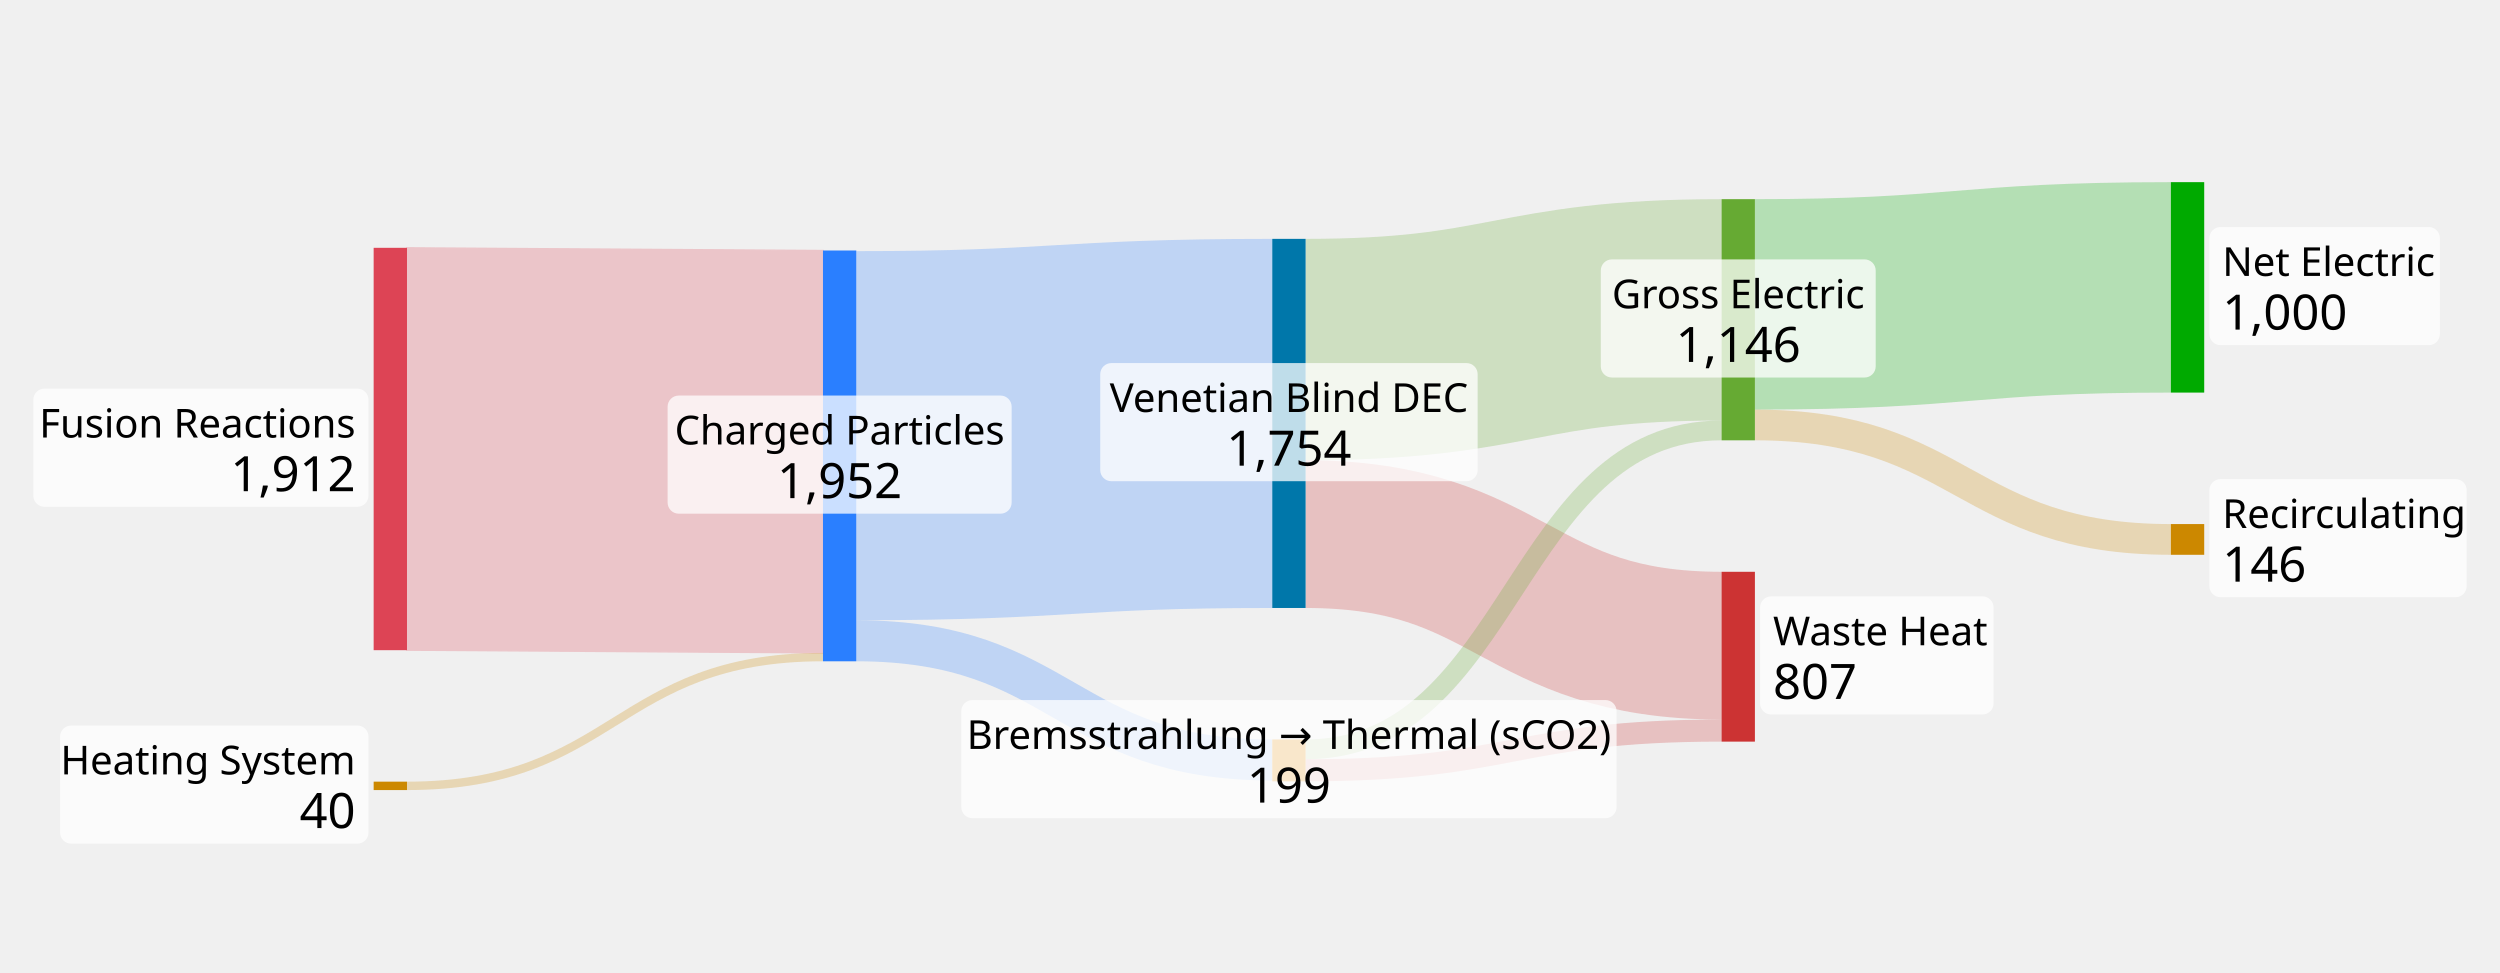
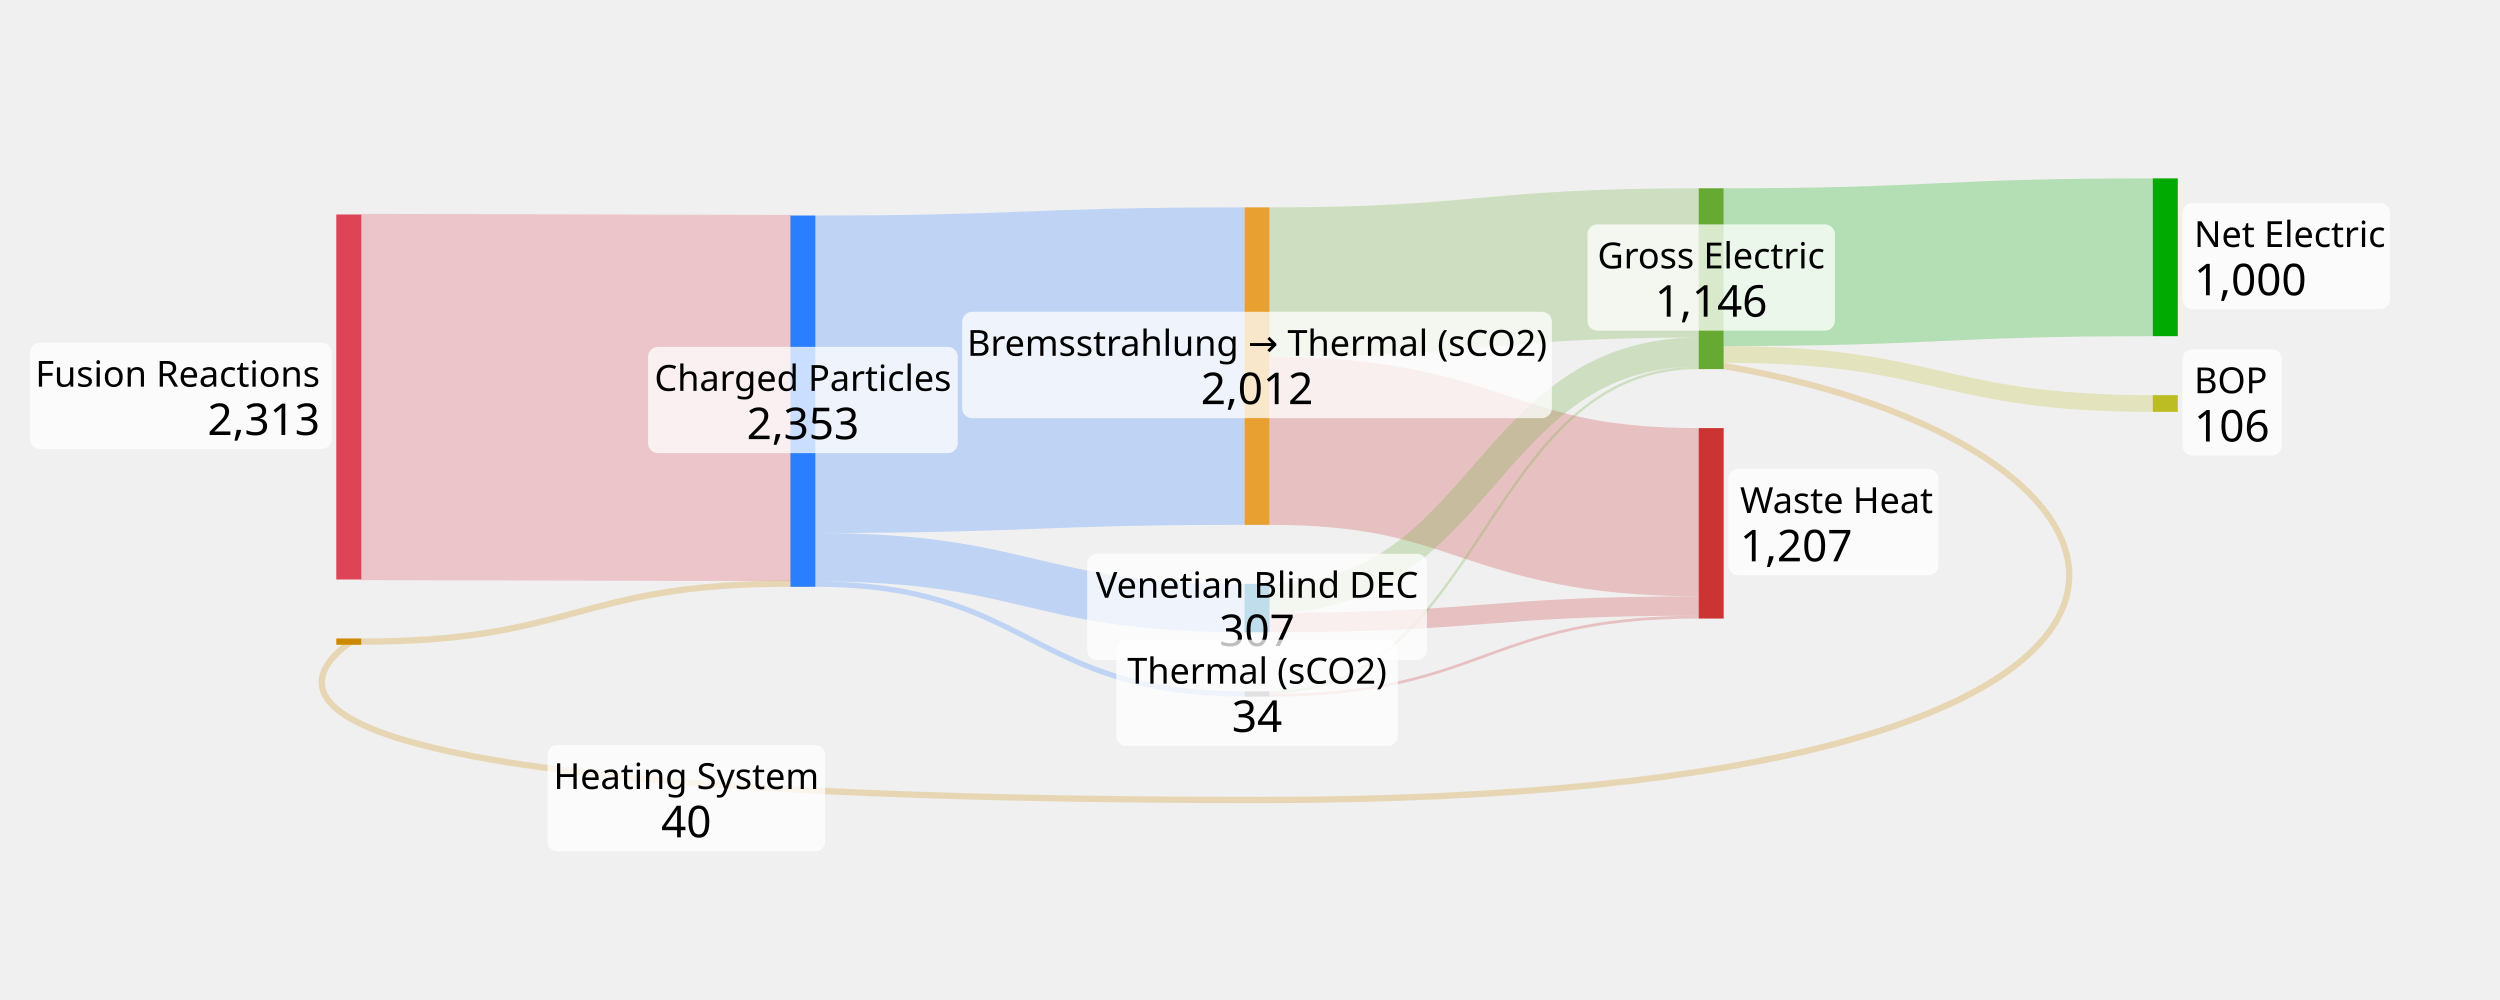
- <svg xmlns="http://www.w3.org/2000/svg" height="350" width="900">
+ <svg xmlns="http://www.w3.org/2000/svg" height="400" width="1000">
  <g transform="translate(134.5166,10)">
    <g id="sankey_flows">
-       <path id="flow0" d="M12 79.212v144.854L161.75 225.036v-144.854z" fill="#d45" stroke-width="0.5" stroke="#d45" opacity="0.25" />
-       <path id="flow2" d="M173.75 146.851C248.625 146.851 248.625 142.433 323.5 142.433" fill="none" stroke-width="132.884" stroke="#2a7fff" opacity="0.25" />
-       <path id="flow4" d="M335.5 115.841C410.375 115.841 410.375 101.545 485.25 101.545" fill="none" stroke-width="79.7" stroke="#6a3" opacity="0.25" />
-       <path id="flow8" d="M497.25 99.575C572.125 99.575 572.125 93.454 647 93.454" fill="none" stroke-width="75.76" stroke="#0a0" opacity="0.25" />
-       <path id="flow5" d="M335.5 182.282C410.375 182.282 410.375 222.438 485.25 222.438" fill="none" stroke-width="53.184" stroke="#c33" opacity="0.25" />
-       <path id="flow3" d="M173.75 220.68C248.625 220.68 248.625 263.591 323.5 263.591" fill="none" stroke-width="14.773" stroke="#2a7fff" opacity="0.25" />
-       <path id="flow9" d="M497.25 142.985C572.125 142.985 572.125 184.195 647 184.195" fill="none" stroke-width="11.061" stroke="#c80" opacity="0.25" />
-       <path id="flow7" d="M335.5 267.304C410.375 267.304 410.375 253.008 485.25 253.008" fill="none" stroke-width="7.955" stroke="#c33" opacity="0.25" />
-       <path id="flow6" d="M335.5 259.765C410.375 259.765 410.375 144.955 485.25 144.955" fill="none" stroke-width="7.121" stroke="#6a3" opacity="0.25" />
-       <path id="flow1" d="M12 272.911C86.875 272.911 86.875 226.551 161.75 226.551" fill="none" stroke-width="3.03" stroke="#c80" opacity="0.25" />
+       <path id="flow0" d="M10 75.804v145.99L181.65 222.196v-145.99z" fill="#d45" stroke-width="0.5" stroke="#d45" opacity="0.25" />
+       <path id="flow2" d="M191.65 139.701C277.475 139.701 277.475 136.447 363.3 136.447" fill="none" stroke-width="126.992" stroke="#2a7fff" opacity="0.25" />
+       <path id="flow6" d="M373.3 166.301C459.125 166.301 459.125 194.877 544.95 194.877" fill="none" stroke-width="67.283" stroke="#c33" opacity="0.25" />
+       <path id="flow11" d="M554.95 96.868C640.775 96.868 640.775 92.907 726.6 92.907" fill="none" stroke-width="63.117" stroke="#0a0" opacity="0.25" />
+       <path id="flow5" d="M373.3 102.805C459.125 102.805 459.125 95.164 544.95 95.164" fill="none" stroke-width="59.709" stroke="#6a3" opacity="0.25" />
+       <path id="flow3" d="M191.65 212.886C277.475 212.886 277.475 233.224 363.3 233.224" fill="none" stroke-width="19.377" stroke="#2a7fff" opacity="0.25" />
+       <path id="flow7" d="M373.3 229.342C459.125 229.342 459.125 130.825 544.95 130.825" fill="none" stroke-width="11.614" stroke="#6a3" opacity="0.25" />
+       <path id="flow8" d="M373.3 239.031C459.125 239.031 459.125 232.4 544.95 232.4" fill="none" stroke-width="7.763" stroke="#c33" opacity="0.25" />
+       <path id="flow12" d="M554.95 131.772C640.775 131.772 640.775 151.404 726.6 151.404" fill="none" stroke-width="6.69" stroke="#bcbd22" opacity="0.25" />
+       <path id="flow1" d="M10 246.65C95.825 246.65 95.825 223.458 181.65 223.458" fill="none" stroke-width="2.525" stroke="#c80" opacity="0.25" />
+       <path id="flow13" d="M554.95 136.38 C 750 170, 780 310, 370 310 C -40 310, -20 265, 6 246.6" fill="none" stroke-width="2.525" stroke="#c80" opacity="0.25" />
+       <path id="flow4" d="M191.65 223.647C277.475 223.647 277.475 267.579 363.3 267.579" fill="none" stroke-width="2.146" stroke="#2a7fff" opacity="0.25" />
+       <path id="flow10" d="M373.3 268.084C459.125 268.084 459.125 236.85 544.95 236.85" fill="none" stroke-width="1.136" stroke="#c33" opacity="0.25" />
+       <path id="flow9" d="M373.3 267.011C459.125 267.011 459.125 137.137 544.95 137.137" fill="none" stroke-width="1.01" stroke="#6a3" opacity="0.25" />
    </g>
    <g id="sankey_nodes">
      <g class="node" style="touch-action: none;">
-         <rect id="r0" class="for_r0" x="0" y="79.212" height="144.854" width="12" fill="#d45" fill-opacity="1" />
+         <rect id="r0" class="for_r0" x="0" y="75.804" height="145.99" width="10" fill="#d45" fill-opacity="1" />
      </g>
      <g class="node" style="touch-action: none;">
-         <rect id="r1" class="for_r1" x="161.75" y="80.182" height="147.884" width="12" fill="#2a7fff" fill-opacity="1" />
+         <rect id="r1" class="for_r1" x="181.65" y="76.205" height="148.515" width="10" fill="#2a7fff" fill-opacity="1" />
      </g>
      <g class="node" style="touch-action: none;">
-         <rect id="r2" class="for_r2" x="0" y="271.396" height="3.03" width="12" fill="#c80" fill-opacity="1" />
+         <rect id="r2" class="for_r2" x="0" y="245.388" height="2.525" width="10" fill="#c80" fill-opacity="1" />
      </g>
      <g class="node" style="touch-action: none;">
-         <rect id="r3" class="for_r3" x="323.5" y="75.991" height="132.884" width="12" fill="#07a" fill-opacity="1" />
+         <rect id="r3" class="for_r3" x="363.3" y="72.951" height="126.992" width="10" fill="#e8a030" fill-opacity="1" />
      </g>
      <g class="node" style="touch-action: none;">
-         <rect id="r4" class="for_r4" x="323.5" y="256.205" height="15.076" width="12" fill="#e8a030" fill-opacity="1" />
+         <rect id="r4" class="for_r4" x="363.3" y="223.536" height="19.377" width="10" fill="#07a" fill-opacity="1" />
      </g>
      <g class="node" style="touch-action: none;">
-         <rect id="r5" class="for_r5" x="485.25" y="61.695" height="86.821" width="12" fill="#6a3" fill-opacity="1" />
+         <rect id="r5" class="for_r5" x="363.3" y="266.506" height="2.146" width="10" fill="#888" fill-opacity="1" />
      </g>
      <g class="node" style="touch-action: none;">
-         <rect id="r6" class="for_r6" x="485.25" y="195.846" height="61.139" width="12" fill="#c33" fill-opacity="1" />
+         <rect id="r6" class="for_r6" x="544.95" y="65.31" height="72.332" width="10" fill="#6a3" fill-opacity="1" />
      </g>
      <g class="node" style="touch-action: none;">
-         <rect id="r7" class="for_r7" x="647" y="55.573" height="75.76" width="12" fill="#0a0" fill-opacity="1" />
+         <rect id="r7" class="for_r7" x="544.95" y="161.235" height="76.183" width="10" fill="#c33" fill-opacity="1" />
      </g>
      <g class="node" style="touch-action: none;">
-         <rect id="r8" class="for_r8" x="647" y="178.664" height="11.061" width="12" fill="#c80" fill-opacity="1" />
+         <rect id="r8" class="for_r8" x="726.6" y="61.348" height="63.117" width="10" fill="#0a0" fill-opacity="1" />
+       </g>
+       <g class="node" style="touch-action: none;">
+         <rect id="r9" class="for_r9" x="726.6" y="148.059" height="6.69" width="10" fill="#bcbd22" fill-opacity="1" />
      </g>
    </g>
    <g id="sankey_labels" font-family="sans-serif" font-size="16px" fill="#000000">
-       <rect id="label0_bg" class="for_r0" x="-122.517" y="129.919" width="120.65" height="42.52" rx="4" fill="#fff" fill-opacity="0.75" stroke="none" stroke-width="0" stroke-opacity="0" />
-       <text id="label0" class="for_r0" text-anchor="end" x="-6.533" y="151.639" font-weight="400" font-size="14.4px" dy="-4.12">Fusion Reactions<tspan x="-6.533" dy="19.32" font-weight="400" font-size="17.6px">1,912</tspan>
+       <rect id="label0_bg" class="for_r0" x="-122.517" y="127.079" width="120.65" height="42.52" rx="4" fill="#fff" fill-opacity="0.75" stroke="none" stroke-width="0" stroke-opacity="0" />
+       <text id="label0" class="for_r0" text-anchor="end" x="-6.533" y="148.799" font-weight="400" font-size="14.4px" dy="-4.12">Fusion Reactions<tspan x="-6.533" dy="19.32" font-weight="400" font-size="17.6px">2,313</tspan>
      </text>
-       <rect id="label1_bg" class="for_r1" x="105.825" y="132.404" width="123.85" height="42.52" rx="4" fill="#fff" fill-opacity="0.75" stroke="none" stroke-width="0" stroke-opacity="0" />
-       <text id="label1" class="for_r1" text-anchor="middle" x="167.75" y="154.124" font-weight="400" font-size="14.4px" dy="-4.12">Charged Particles<tspan x="167.75" dy="19.32" font-weight="400" font-size="17.6px">1,952</tspan>
+       <rect id="label1_bg" class="for_r1" x="124.725" y="128.743" width="123.85" height="42.52" rx="4" fill="#fff" fill-opacity="0.75" stroke="none" stroke-width="0" stroke-opacity="0" />
+       <text id="label1" class="for_r1" text-anchor="middle" x="186.65" y="150.463" font-weight="400" font-size="14.4px" dy="-4.12">Charged Particles<tspan x="186.65" dy="19.32" font-weight="400" font-size="17.6px">2,353</tspan>
      </text>
-       <rect id="label2_bg" class="for_r2" x="-112.883" y="251.191" width="111.017" height="42.52" rx="4" fill="#fff" fill-opacity="0.75" stroke="none" stroke-width="0" stroke-opacity="0" />
-       <text id="label2" class="for_r2" text-anchor="end" x="-6.533" y="272.911" font-weight="400" font-size="14.4px" dy="-4.12">Heating System<tspan x="-6.533" dy="19.32" font-weight="400" font-size="17.6px">40</tspan>
+       <rect id="label2_bg" class="for_r2" x="84.5" y="288" width="111.017" height="42.52" rx="4" fill="#fff" fill-opacity="0.75" stroke="none" stroke-width="0" stroke-opacity="0" />
+       <text id="label2" class="for_r2" text-anchor="middle" x="140" y="309.72" font-weight="400" font-size="14.4px" dy="-4.12">Heating System<tspan x="140" dy="19.32" font-weight="400" font-size="17.6px">40</tspan>
      </text>
-       <rect id="label3_bg" class="for_r3" x="261.567" y="120.713" width="135.867" height="42.52" rx="4" fill="#fff" fill-opacity="0.75" stroke="none" stroke-width="0" stroke-opacity="0" />
-       <text id="label3" class="for_r3" text-anchor="middle" x="329.5" y="142.433" font-weight="400" font-size="14.4px" dy="-4.12">Venetian Blind DEC<tspan x="329.5" dy="19.32" font-weight="400" font-size="17.6px">1,754</tspan>
+       <rect id="label3_bg" class="for_r3" x="250.35" y="114.727" width="235.9" height="42.52" rx="4" fill="#fff" fill-opacity="0.75" stroke="none" stroke-width="0" stroke-opacity="0" />
+       <text id="label3" class="for_r3" text-anchor="middle" x="368.3" y="136.447" font-weight="400" font-size="14.4px" dy="-4.12">Bremsstrahlung → Thermal (sCO2)<tspan x="368.3" dy="19.32" font-weight="400" font-size="17.6px">2,012</tspan>
      </text>
-       <rect id="label4_bg" class="for_r4" x="211.55" y="242.023" width="235.9" height="42.52" rx="4" fill="#fff" fill-opacity="0.75" stroke="none" stroke-width="0" stroke-opacity="0" />
-       <text id="label4" class="for_r4" text-anchor="middle" x="329.5" y="263.743" font-weight="400" font-size="14.4px" dy="-4.12">Bremsstrahlung → Thermal (sCO2)<tspan x="329.5" dy="19.32" font-weight="400" font-size="17.6px">199</tspan>
+       <rect id="label4_bg" class="for_r4" x="300.367" y="211.504" width="135.867" height="42.52" rx="4" fill="#fff" fill-opacity="0.75" stroke="none" stroke-width="0" stroke-opacity="0" />
+       <text id="label4" class="for_r4" text-anchor="middle" x="368.3" y="233.224" font-weight="400" font-size="14.4px" dy="-4.12">Venetian Blind DEC<tspan x="368.3" dy="19.32" font-weight="400" font-size="17.6px">307</tspan>
      </text>
-       <rect id="label5_bg" class="for_r5" x="441.767" y="83.385" width="98.967" height="42.52" rx="4" fill="#fff" fill-opacity="0.75" stroke="none" stroke-width="0" stroke-opacity="0" />
-       <text id="label5" class="for_r5" text-anchor="middle" x="491.25" y="105.105" font-weight="400" font-size="14.4px" dy="-4.12">Gross Electric<tspan x="491.25" dy="19.32" font-weight="400" font-size="17.6px">1,146</tspan>
+       <rect id="label5_bg" class="for_r5" x="312" y="245.859" width="112.6" height="42.52" rx="4" fill="#fff" fill-opacity="0.75" stroke="none" stroke-width="0" stroke-opacity="0" />
+       <text id="label5" class="for_r5" text-anchor="middle" x="368.3" y="267.579" font-weight="400" font-size="14.4px" dy="-4.12">Thermal (sCO2)<tspan x="368.3" dy="19.32" font-weight="400" font-size="17.6px">34</tspan>
      </text>
-       <rect id="label6_bg" class="for_r6" x="499.117" y="204.696" width="84.05" height="42.52" rx="4" fill="#fff" fill-opacity="0.75" stroke="none" stroke-width="0" stroke-opacity="0" />
-       <text id="label6" class="for_r6" text-anchor="start" x="503.783" y="226.416" font-weight="400" font-size="14.4px" dy="-4.12">Waste Heat<tspan x="503.783" dy="19.32" font-weight="400" font-size="17.6px">807</tspan>
+       <rect id="label6_bg" class="for_r6" x="500.467" y="79.756" width="98.967" height="42.52" rx="4" fill="#fff" fill-opacity="0.75" stroke="none" stroke-width="0" stroke-opacity="0" />
+       <text id="label6" class="for_r6" text-anchor="middle" x="549.95" y="101.476" font-weight="400" font-size="14.4px" dy="-4.12">Gross Electric<tspan x="549.95" dy="19.32" font-weight="400" font-size="17.6px">1,146</tspan>
      </text>
-       <rect id="label7_bg" class="for_r7" x="660.867" y="71.734" width="82.967" height="42.52" rx="4" fill="#fff" fill-opacity="0.75" stroke="none" stroke-width="0" stroke-opacity="0" />
-       <text id="label7" class="for_r7" text-anchor="start" x="665.533" y="93.454" font-weight="400" font-size="14.4px" dy="-4.12">Net Electric<tspan x="665.533" dy="19.32" font-weight="400" font-size="17.6px">1,000</tspan>
+       <rect id="label7_bg" class="for_r7" x="556.817" y="177.606" width="84.05" height="42.52" rx="4" fill="#fff" fill-opacity="0.75" stroke="none" stroke-width="0" stroke-opacity="0" />
+       <text id="label7" class="for_r7" text-anchor="start" x="561.483" y="199.326" font-weight="400" font-size="14.4px" dy="-4.12">Waste Heat<tspan x="561.483" dy="19.32" font-weight="400" font-size="17.6px">1,207</tspan>
      </text>
-       <rect id="label8_bg" class="for_r8" x="660.867" y="162.475" width="92.617" height="42.52" rx="4" fill="#fff" fill-opacity="0.75" stroke="none" stroke-width="0" stroke-opacity="0" />
-       <text id="label8" class="for_r8" text-anchor="start" x="665.533" y="184.195" font-weight="400" font-size="14.4px" dy="-4.12">Recirculating<tspan x="665.533" dy="19.32" font-weight="400" font-size="17.6px">146</tspan>
+       <rect id="label8_bg" class="for_r8" x="738.467" y="71.187" width="82.967" height="42.52" rx="4" fill="#fff" fill-opacity="0.75" stroke="none" stroke-width="0" stroke-opacity="0" />
+       <text id="label8" class="for_r8" text-anchor="start" x="743.133" y="92.907" font-weight="400" font-size="14.4px" dy="-4.12">Net Electric<tspan x="743.133" dy="19.32" font-weight="400" font-size="17.6px">1,000</tspan>
+       </text>
+       <rect id="label9_bg" class="for_r9" x="738.467" y="129.684" width="39.733" height="42.52" rx="4" fill="#fff" fill-opacity="0.75" stroke="none" stroke-width="0" stroke-opacity="0" />
+       <text id="label9" class="for_r9" text-anchor="start" x="743.133" y="151.404" font-weight="400" font-size="14.4px" dy="-4.12">BOP<tspan x="743.133" dy="19.32" font-weight="400" font-size="17.6px">106</tspan>
      </text>
    </g>
  </g>
</svg>
